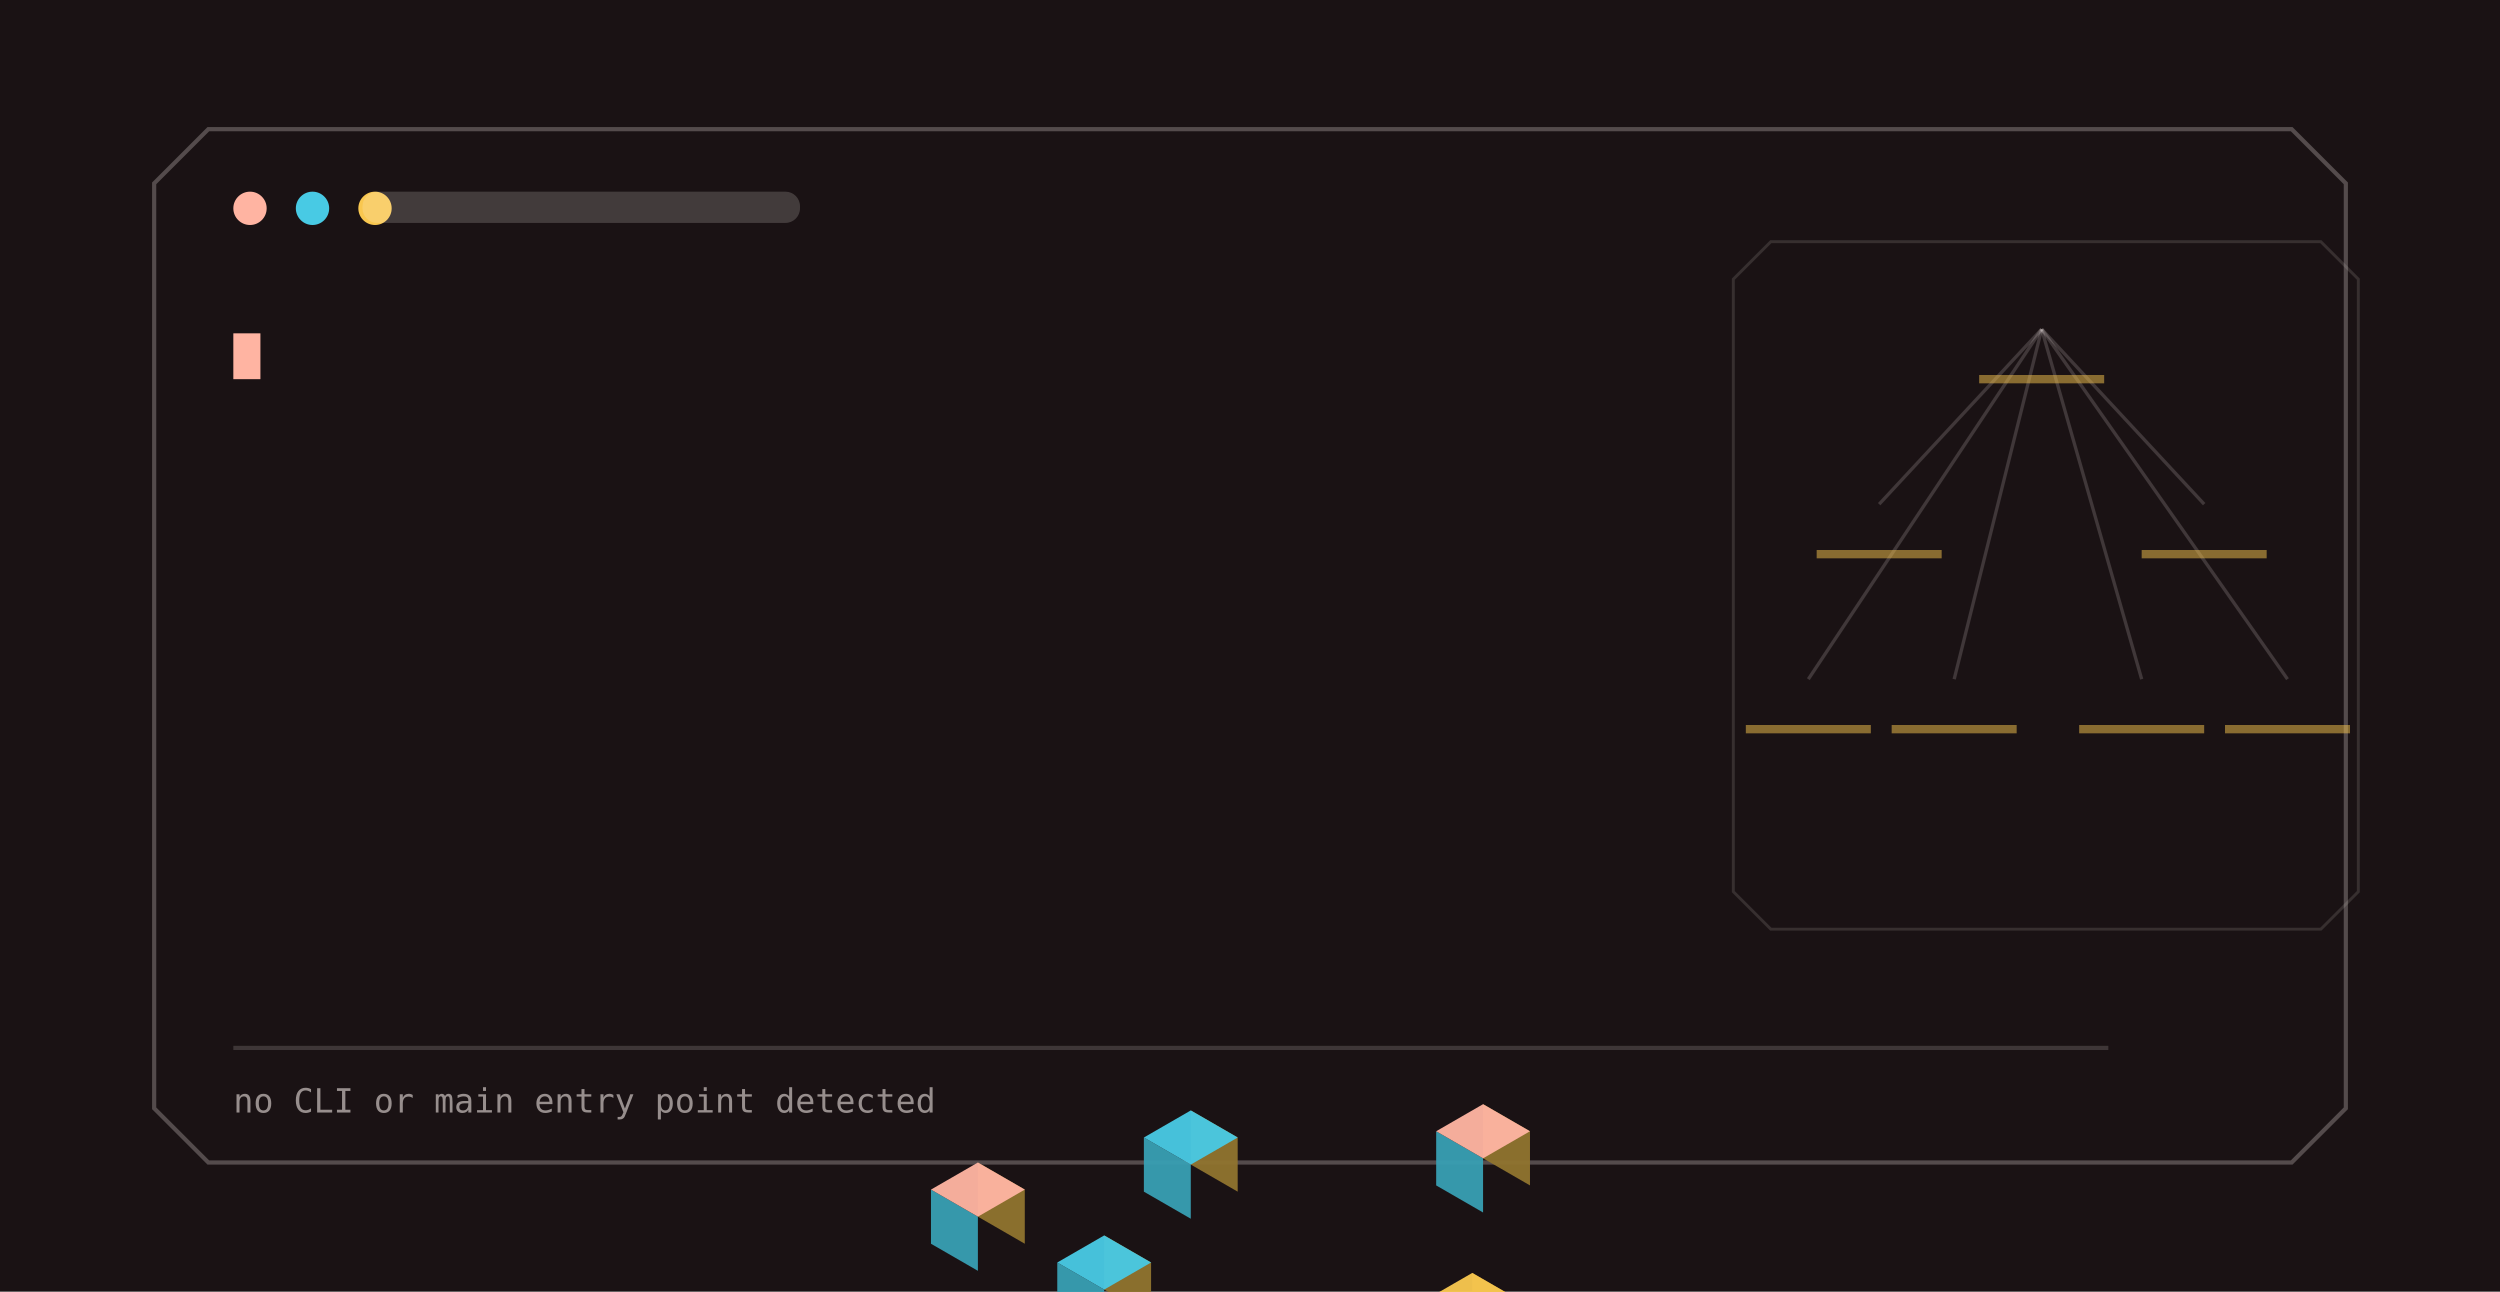
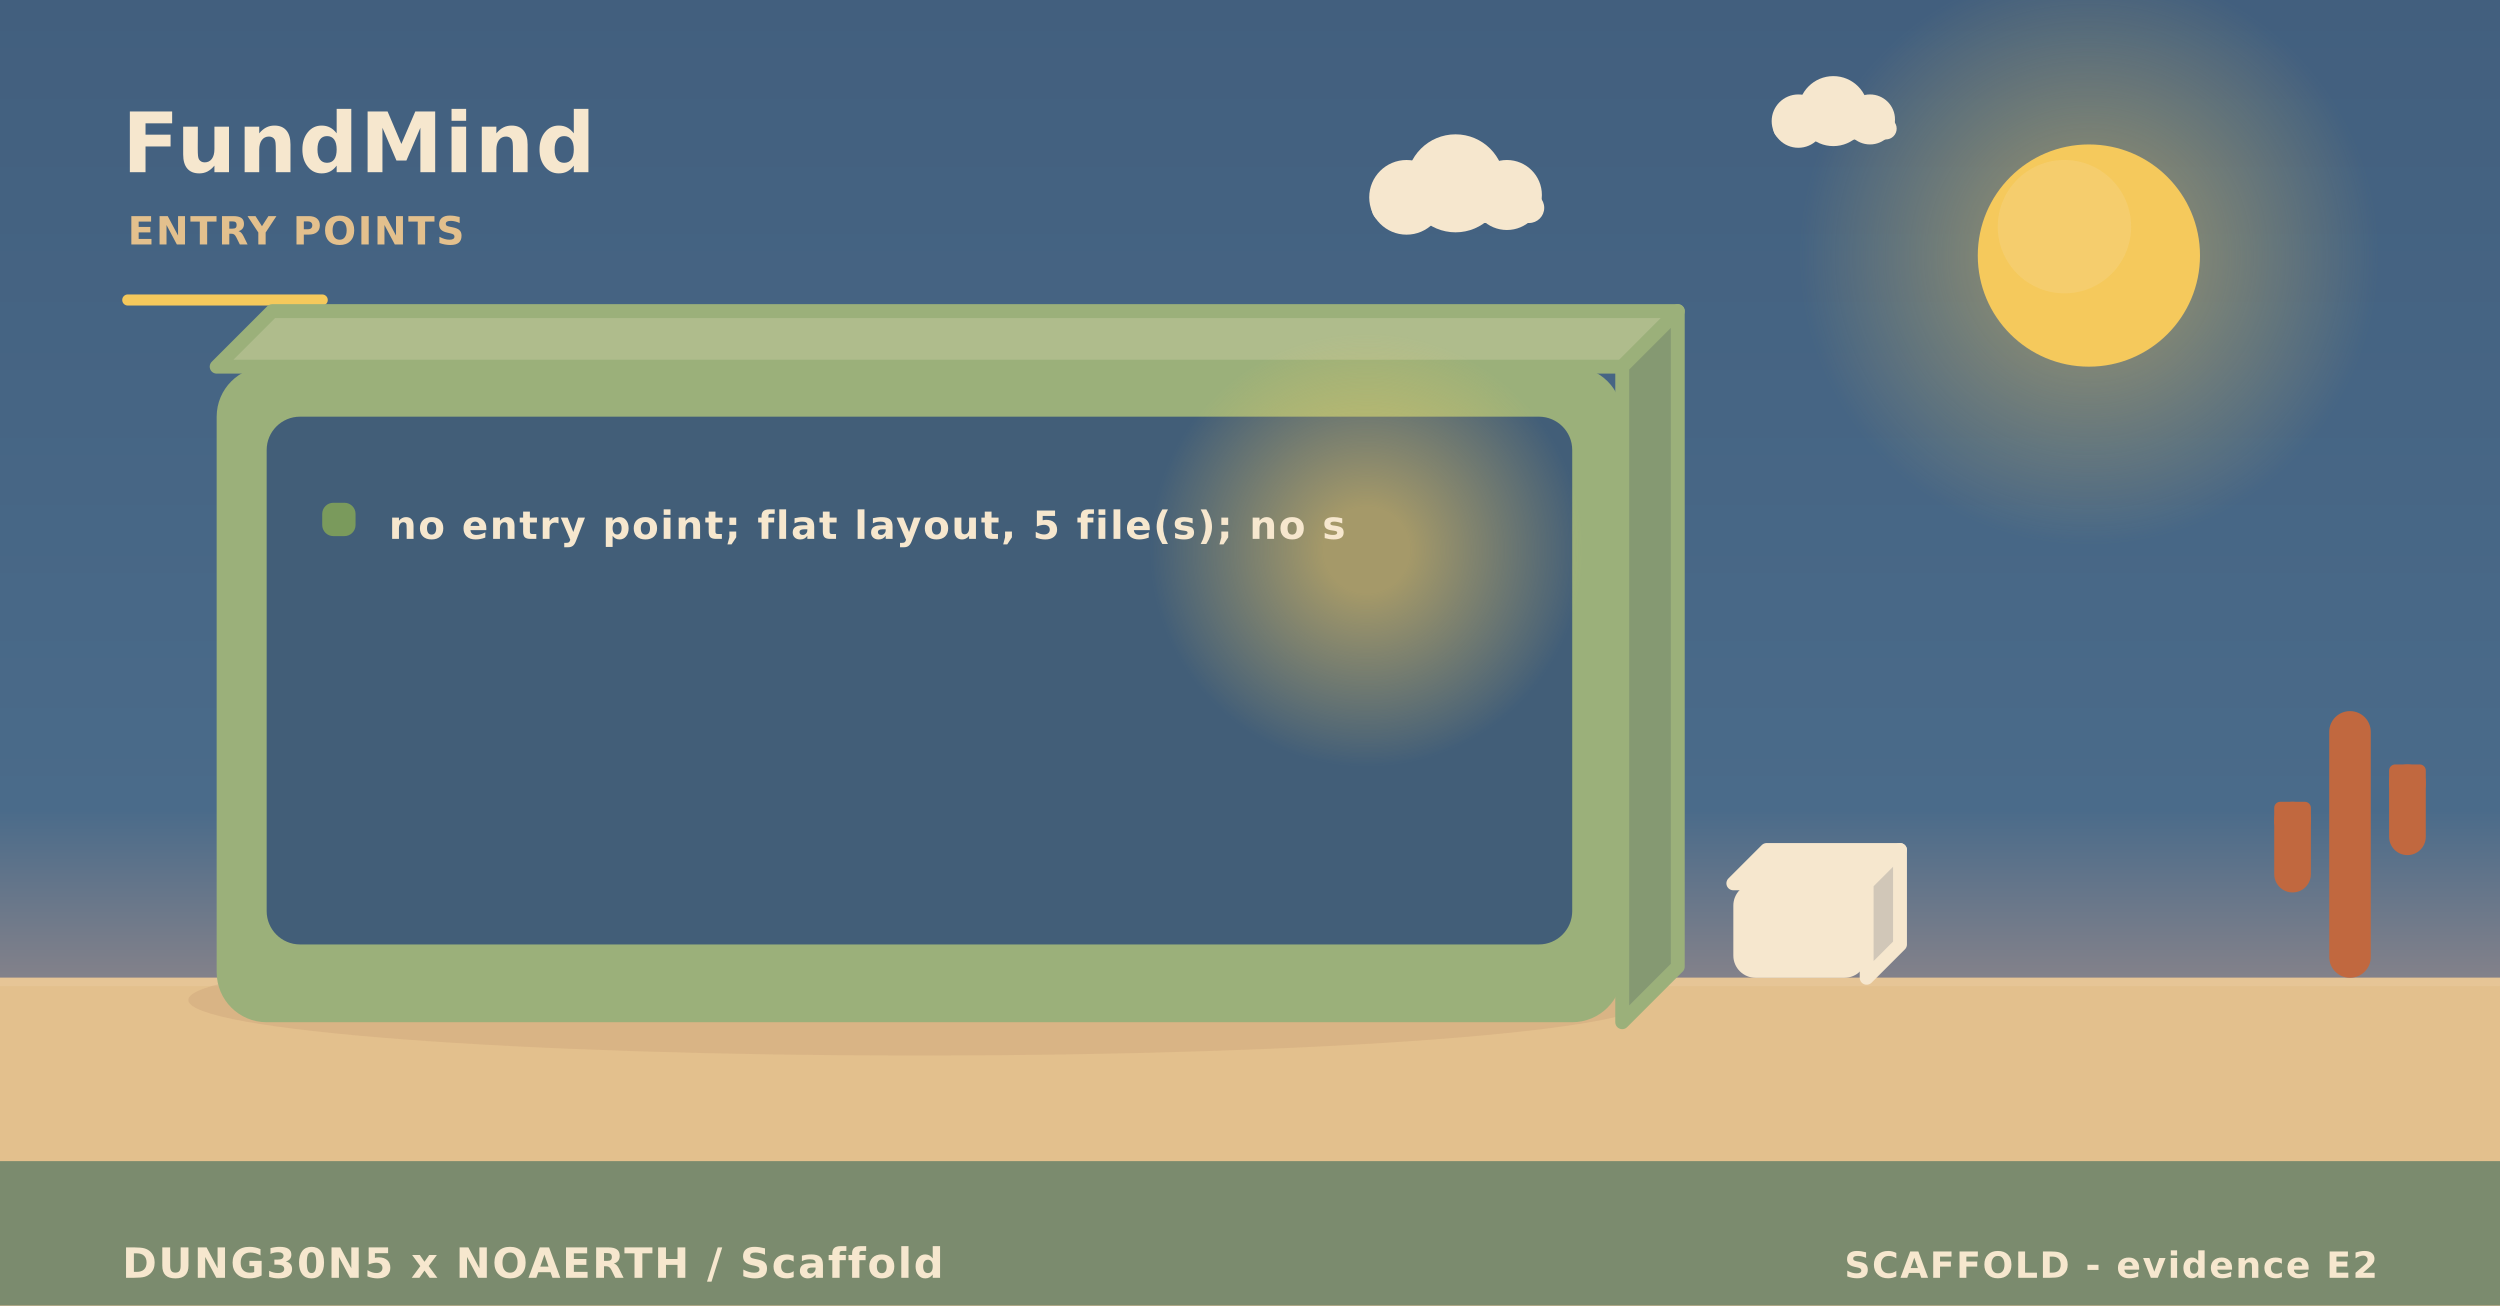
- <svg xmlns="http://www.w3.org/2000/svg" viewBox="0 0 1200 620" width="1200" height="620" role="img" aria-label="FundMind command surface">
-   <rect width="1200" height="620" fill="#1a1214" />
-   <defs>
-     <linearGradient id="gt" x1="0" y1="0" x2="1" y2="1">
-       <stop offset="0%" stop-color="#ffb4a2" />
-       <stop offset="100%" stop-color="#48cae4" />
-     </linearGradient>
-   </defs>
-   <path d="M100.00,62.00 H1100.00 L1126.00,88.00 V532.00 L1100.00,558.00 H100.00 L74.00,532.00 V88.00 Z" fill="none" stroke="rgba(253,244,240,0.300)" stroke-width="2.00" opacity="0.85" />
-   <circle cx="120.00" cy="100.00" r="8.00" fill="#ffb4a2" opacity="1.00" />
-   <circle cx="150.00" cy="100.00" r="8.00" fill="#48cae4" opacity="1.00" />
-   <circle cx="180.00" cy="100.00" r="8.00" fill="#f9c74f" opacity="1.00" />
-   <rect x="174.00" y="92.00" width="210.00" height="15.00" rx="7.00" fill="rgba(253,244,240,0.180)" opacity="1.00" />
-   <text x="112" y="148" font-family="ui-monospace,SFMono-Regular,Menlo,monospace" font-size="21" fill="rgba(253,244,240,0.800)" opacity="0">no entry point; flat layout, 5 file(s); no source<animate attributeName="opacity" values="0;1;1;0" dur="1.5s" begin="0.0s" repeatCount="indefinite" />
-   </text>
-   <rect x="112" y="160" width="13" height="22" fill="#ffb4a2">
-     <animate attributeName="opacity" values="1;0;1" dur="1.05s" begin="0s" repeatCount="indefinite" />
-   </rect>
-   <path d="M850.00,116.00 H1114.00 L1132.00,134.00 V428.00 L1114.00,446.00 H850.00 L832.00,428.00 V134.00 Z" fill="none" stroke="rgba(253,244,240,0.180)" stroke-width="1.40" opacity="0.70" />
-   <line x1="980.00" y1="158.00" x2="902.00" y2="242.00" stroke="rgba(253,244,240,0.300)" stroke-width="1.60" opacity="0.55" />
-   <line x1="980.00" y1="158.00" x2="1058.00" y2="242.00" stroke="rgba(253,244,240,0.300)" stroke-width="1.60" opacity="0.55" />
-   <line x1="980.00" y1="158.00" x2="868.00" y2="326.00" stroke="rgba(253,244,240,0.300)" stroke-width="1.60" opacity="0.55" />
-   <line x1="980.00" y1="158.00" x2="938.00" y2="326.00" stroke="rgba(253,244,240,0.300)" stroke-width="1.60" opacity="0.55" />
-   <line x1="980.00" y1="158.00" x2="1028.00" y2="326.00" stroke="rgba(253,244,240,0.300)" stroke-width="1.60" opacity="0.55" />
-   <line x1="980.00" y1="158.00" x2="1098.00" y2="326.00" stroke="rgba(253,244,240,0.300)" stroke-width="1.60" opacity="0.55" />
-   <polygon points="711.87,556.00 734.39,569.00 734.39,543.00 711.87,530.00" fill="#90732e" opacity="0.95" />
-   <polygon points="689.36,569.00 711.87,582.00 711.87,556.00 689.36,543.00" fill="#389eb2" opacity="0.95" />
-   <polygon points="711.87,530.00 734.39,543.00 711.87,556.00 689.36,543.00" fill="#ffb4a2" opacity="0.95" />
+ <svg xmlns="http://www.w3.org/2000/svg" width="900" height="470" viewBox="0 0 900 470" role="img" aria-label="FundMind - how it is operated">
+   <linearGradient id="skyt" x1="0" y1="0" x2="0" y2="1">
+     <stop offset="0" stop-color="#425f7e" />
+     <stop offset="0.62" stop-color="#4a6b8a" />
+     <stop offset="1" stop-color="#f3ad8a" />
+   </linearGradient>
+   <rect width="900" height="470" fill="url(#skyt)" />
+   <radialGradient id="sunt">
+     <stop offset="0.35" stop-color="#f5c95c" stop-opacity="0.34" />
+     <stop offset="1" stop-color="#f5c95c" stop-opacity="0" />
+   </radialGradient>
+   <circle cx="752" cy="92" r="104" fill="url(#sunt)" />
+   <circle cx="752" cy="92" r="40" fill="#f5c95c" />
+   <circle cx="743.2" cy="81.6" r="24" fill="#f5d27e" opacity="0.5" />
  <g>
-     <rect x="950.00" y="180.00" width="60.00" height="4.00" rx="0.00" fill="rgba(249,199,79,0.500)" opacity="1.00" />
-     <animate attributeName="opacity" values="0.25;1.0;0.25" dur="11.1s" begin="0.0s" repeatCount="indefinite" />
+     <circle cx="524" cy="66" r="17.64" fill="#f6e7ce" />
+     <circle cx="506.36" cy="71.04" r="13.44" fill="#f6e7ce" />
+     <circle cx="542.48" cy="70.2" r="12.6" fill="#f6e7ce" />
+     <rect x="493.76" y="69.36" width="62.16" height="10.92" rx="5.46" fill="#f6e7ce" />
+     <animateTransform attributeName="transform" type="translate" values="0 0;24 0;0 0" dur="36s" begin="0s" repeatCount="indefinite" />
  </g>
-   <polygon points="571.58,559.00 594.09,572.00 594.09,546.00 571.58,533.00" fill="#90732e" opacity="0.95" />
-   <polygon points="549.06,572.00 571.58,585.00 571.58,559.00 549.06,546.00" fill="#389eb2" opacity="0.95" />
-   <polygon points="571.58,533.00 594.09,546.00 571.58,559.00 549.06,546.00" fill="#48cae4" opacity="0.95" />
  <g>
-     <rect x="872.00" y="264.00" width="60.00" height="4.00" rx="0.00" fill="rgba(249,199,79,0.500)" opacity="1.00" />
-     <animate attributeName="opacity" values="0.25;1.0;0.25" dur="11.1s" begin="0.4s" repeatCount="indefinite" />
+     <circle cx="660" cy="40" r="12.6" fill="#f6e7ce" />
+     <circle cx="647.4" cy="43.6" r="9.6" fill="#f6e7ce" />
+     <circle cx="673.2" cy="43" r="9" fill="#f6e7ce" />
+     <rect x="638.4" y="42.4" width="44.4" height="7.8" rx="3.9" fill="#f6e7ce" />
+     <animateTransform attributeName="transform" type="translate" values="0 0;-18 0;0 0" dur="46s" begin="3s" repeatCount="indefinite" />
  </g>
-   <polygon points="706.68,637.00 729.19,650.00 729.19,624.00 706.68,611.00" fill="#90732e" opacity="0.95" />
-   <polygon points="684.16,650.00 706.68,663.00 706.68,637.00 684.16,624.00" fill="#389eb2" opacity="0.95" />
-   <polygon points="706.68,611.00 729.19,624.00 706.68,637.00 684.16,624.00" fill="#f9c74f" opacity="0.95" />
+   <rect x="0" y="352" width="900" height="118" fill="#e3c08d" />
+   <rect x="0" y="352" width="900" height="3" fill="#e6c596" />
+   <text x="44" y="62" font-family="Verdana,DejaVu Sans,sans-serif" font-size="30" font-weight="700" letter-spacing="0.6" fill="#f6e7ce" text-anchor="start">FundMind</text>
+   <text x="46" y="88" font-family="Verdana,DejaVu Sans,sans-serif" font-size="14" font-weight="700" letter-spacing="0.6" fill="#e3c08d" text-anchor="start">ENTRY POINTS</text>
+   <rect x="44" y="106" width="74" height="4" rx="2" fill="#f5c95c" />
+   <ellipse cx="331" cy="360" rx="263.2" ry="20" fill="rgba(138,90,68,0.11)" />
+   <path d="M78,132 L584,132 L604,112 L98,112 Z" fill="#afbc8c" stroke="#9bb07a" stroke-width="5" stroke-linejoin="round" />
+   <path d="M584,132 L604,112 L604,348 L584,368 Z" fill="#859972" stroke="#9bb07a" stroke-width="5" stroke-linejoin="round" />
+   <rect x="78" y="132" width="506" height="236" rx="18" fill="#9bb07a" />
+   <rect x="96" y="150" width="470" height="190" rx="12" fill="#3d5978" opacity="0.94" />
+   <radialGradient id="lamp53502">
+     <stop offset="0.2" stop-color="#f5c95c" stop-opacity="0.55" />
+     <stop offset="1" stop-color="#f5c95c" stop-opacity="0" />
+   </radialGradient>
+   <circle cx="492" cy="198" r="78" fill="url(#lamp53502)" />
+   <rect x="116" y="181" width="12" height="12" rx="4" fill="#7a9a5c" />
  <g>
-     <rect x="1028.00" y="264.00" width="60.00" height="4.00" rx="0.00" fill="rgba(249,199,79,0.500)" opacity="1.00" />
-     <animate attributeName="opacity" values="0.25;1.0;0.25" dur="11.1s" begin="0.8s" repeatCount="indefinite" />
+     <text x="140" y="194" font-family="Verdana,DejaVu Sans,sans-serif" font-size="14" font-weight="700" letter-spacing="0.6" fill="#f6e7ce" text-anchor="start">no entry point; flat layout, 5 file(s); no s</text>
+     <animateTransform attributeName="transform" type="translate" values="0 10;0 0" dur="0.7s" begin="0.4s" fill="freeze" />
  </g>
-   <polygon points="469.39,584.00 491.90,597.00 491.90,571.00 469.39,558.00" fill="#90732e" opacity="0.95" />
-   <polygon points="446.87,597.00 469.39,610.00 469.39,584.00 446.87,571.00" fill="#389eb2" opacity="0.95" />
-   <polygon points="469.39,558.00 491.90,571.00 469.39,584.00 446.87,571.00" fill="#ffb4a2" opacity="0.95" />
-   <g>
-     <rect x="838.00" y="348.00" width="60.00" height="4.00" rx="0.00" fill="rgba(249,199,79,0.500)" opacity="1.00" />
-     <animate attributeName="opacity" values="0.25;1.0;0.25" dur="11.1s" begin="1.2s" repeatCount="indefinite" />
-   </g>
-   <polygon points="530.01,619.00 552.52,632.00 552.52,606.00 530.01,593.00" fill="#90732e" opacity="0.95" />
-   <polygon points="507.49,632.00 530.01,645.00 530.01,619.00 507.49,606.00" fill="#389eb2" opacity="0.95" />
-   <polygon points="530.01,593.00 552.52,606.00 530.01,619.00 507.49,606.00" fill="#48cae4" opacity="0.95" />
-   <g>
-     <rect x="908.00" y="348.00" width="60.00" height="4.00" rx="0.00" fill="rgba(249,199,79,0.500)" opacity="1.00" />
-     <animate attributeName="opacity" values="0.25;1.0;0.25" dur="11.1s" begin="1.6s" repeatCount="indefinite" />
-   </g>
-   <polygon points="607.95,664.00 630.47,677.00 630.47,651.00 607.95,638.00" fill="#90732e" opacity="0.95" />
-   <polygon points="585.43,677.00 607.95,690.00 607.95,664.00 585.43,651.00" fill="#389eb2" opacity="0.95" />
-   <polygon points="607.95,638.00 630.47,651.00 607.95,664.00 585.43,651.00" fill="#f9c74f" opacity="0.95" />
-   <g>
-     <rect x="998.00" y="348.00" width="60.00" height="4.00" rx="0.00" fill="rgba(249,199,79,0.500)" opacity="1.00" />
-     <animate attributeName="opacity" values="0.25;1.0;0.25" dur="11.1s" begin="2.0s" repeatCount="indefinite" />
-   </g>
-   <polygon points="668.57,699.00 691.09,712.00 691.09,686.00 668.57,673.00" fill="#90732e" opacity="0.95" />
-   <polygon points="646.05,712.00 668.57,725.00 668.57,699.00 646.05,686.00" fill="#389eb2" opacity="0.95" />
-   <polygon points="668.57,673.00 691.09,686.00 668.57,699.00 646.05,686.00" fill="#ffb4a2" opacity="0.95" />
-   <g>
-     <rect x="1068.00" y="348.00" width="60.00" height="4.00" rx="0.00" fill="rgba(249,199,79,0.500)" opacity="1.00" />
-     <animate attributeName="opacity" values="0.25;1.0;0.25" dur="11.1s" begin="2.4s" repeatCount="indefinite" />
-   </g>
-   <rect x="112.00" y="502.00" width="900.00" height="2.00" rx="0.00" fill="rgba(253,244,240,0.160)" opacity="1.00" />
-   <text x="112" y="534" font-family="ui-monospace,Menlo,monospace" font-size="16" fill="rgba(253,244,240,0.550)">no CLI or main entry point detected</text>
+   <path d="M624,318 L672,318 L684,306 L636,306 Z" fill="#f6e7ce" stroke="#f6e7ce" stroke-width="5" stroke-linejoin="round" />
+   <path d="M672,318 L684,306 L684,340 L672,352 Z" fill="#d1c7b8" stroke="#f6e7ce" stroke-width="5" stroke-linejoin="round" />
+   <rect x="624" y="318" width="48" height="34" rx="8" fill="#f6e7ce" />
+   <rect x="838.52" y="256" width="14.96" height="96" rx="7.48" fill="#c1683f" />
+   <rect x="818.72" y="288.64" width="13.2" height="32.64" rx="6.6" fill="#c1683f" />
+   <rect x="818.72" y="288.64" width="13.2" height="9.6" rx="2.2" fill="#c1683f" />
+   <rect x="860.08" y="275.2" width="13.2" height="32.64" rx="6.6" fill="#c1683f" />
+   <rect x="860.08" y="275.2" width="13.2" height="9.6" rx="2.2" fill="#c1683f" />
+   <rect x="0" y="418" width="900" height="52" rx="0" fill="#75886c" opacity="0.94" />
+   <text x="44" y="460" font-family="Verdana,DejaVu Sans,sans-serif" font-size="15" font-weight="700" letter-spacing="0.6" fill="#f6e7ce" text-anchor="start">DUNG30N5 x NOAERTH  /  Scaffold</text>
+   <text x="856" y="460" font-family="Verdana,DejaVu Sans,sans-serif" font-size="13" font-weight="700" letter-spacing="0.6" fill="#f6e7ce" text-anchor="end">SCAFFOLD  -  evidence E2</text>
</svg>
